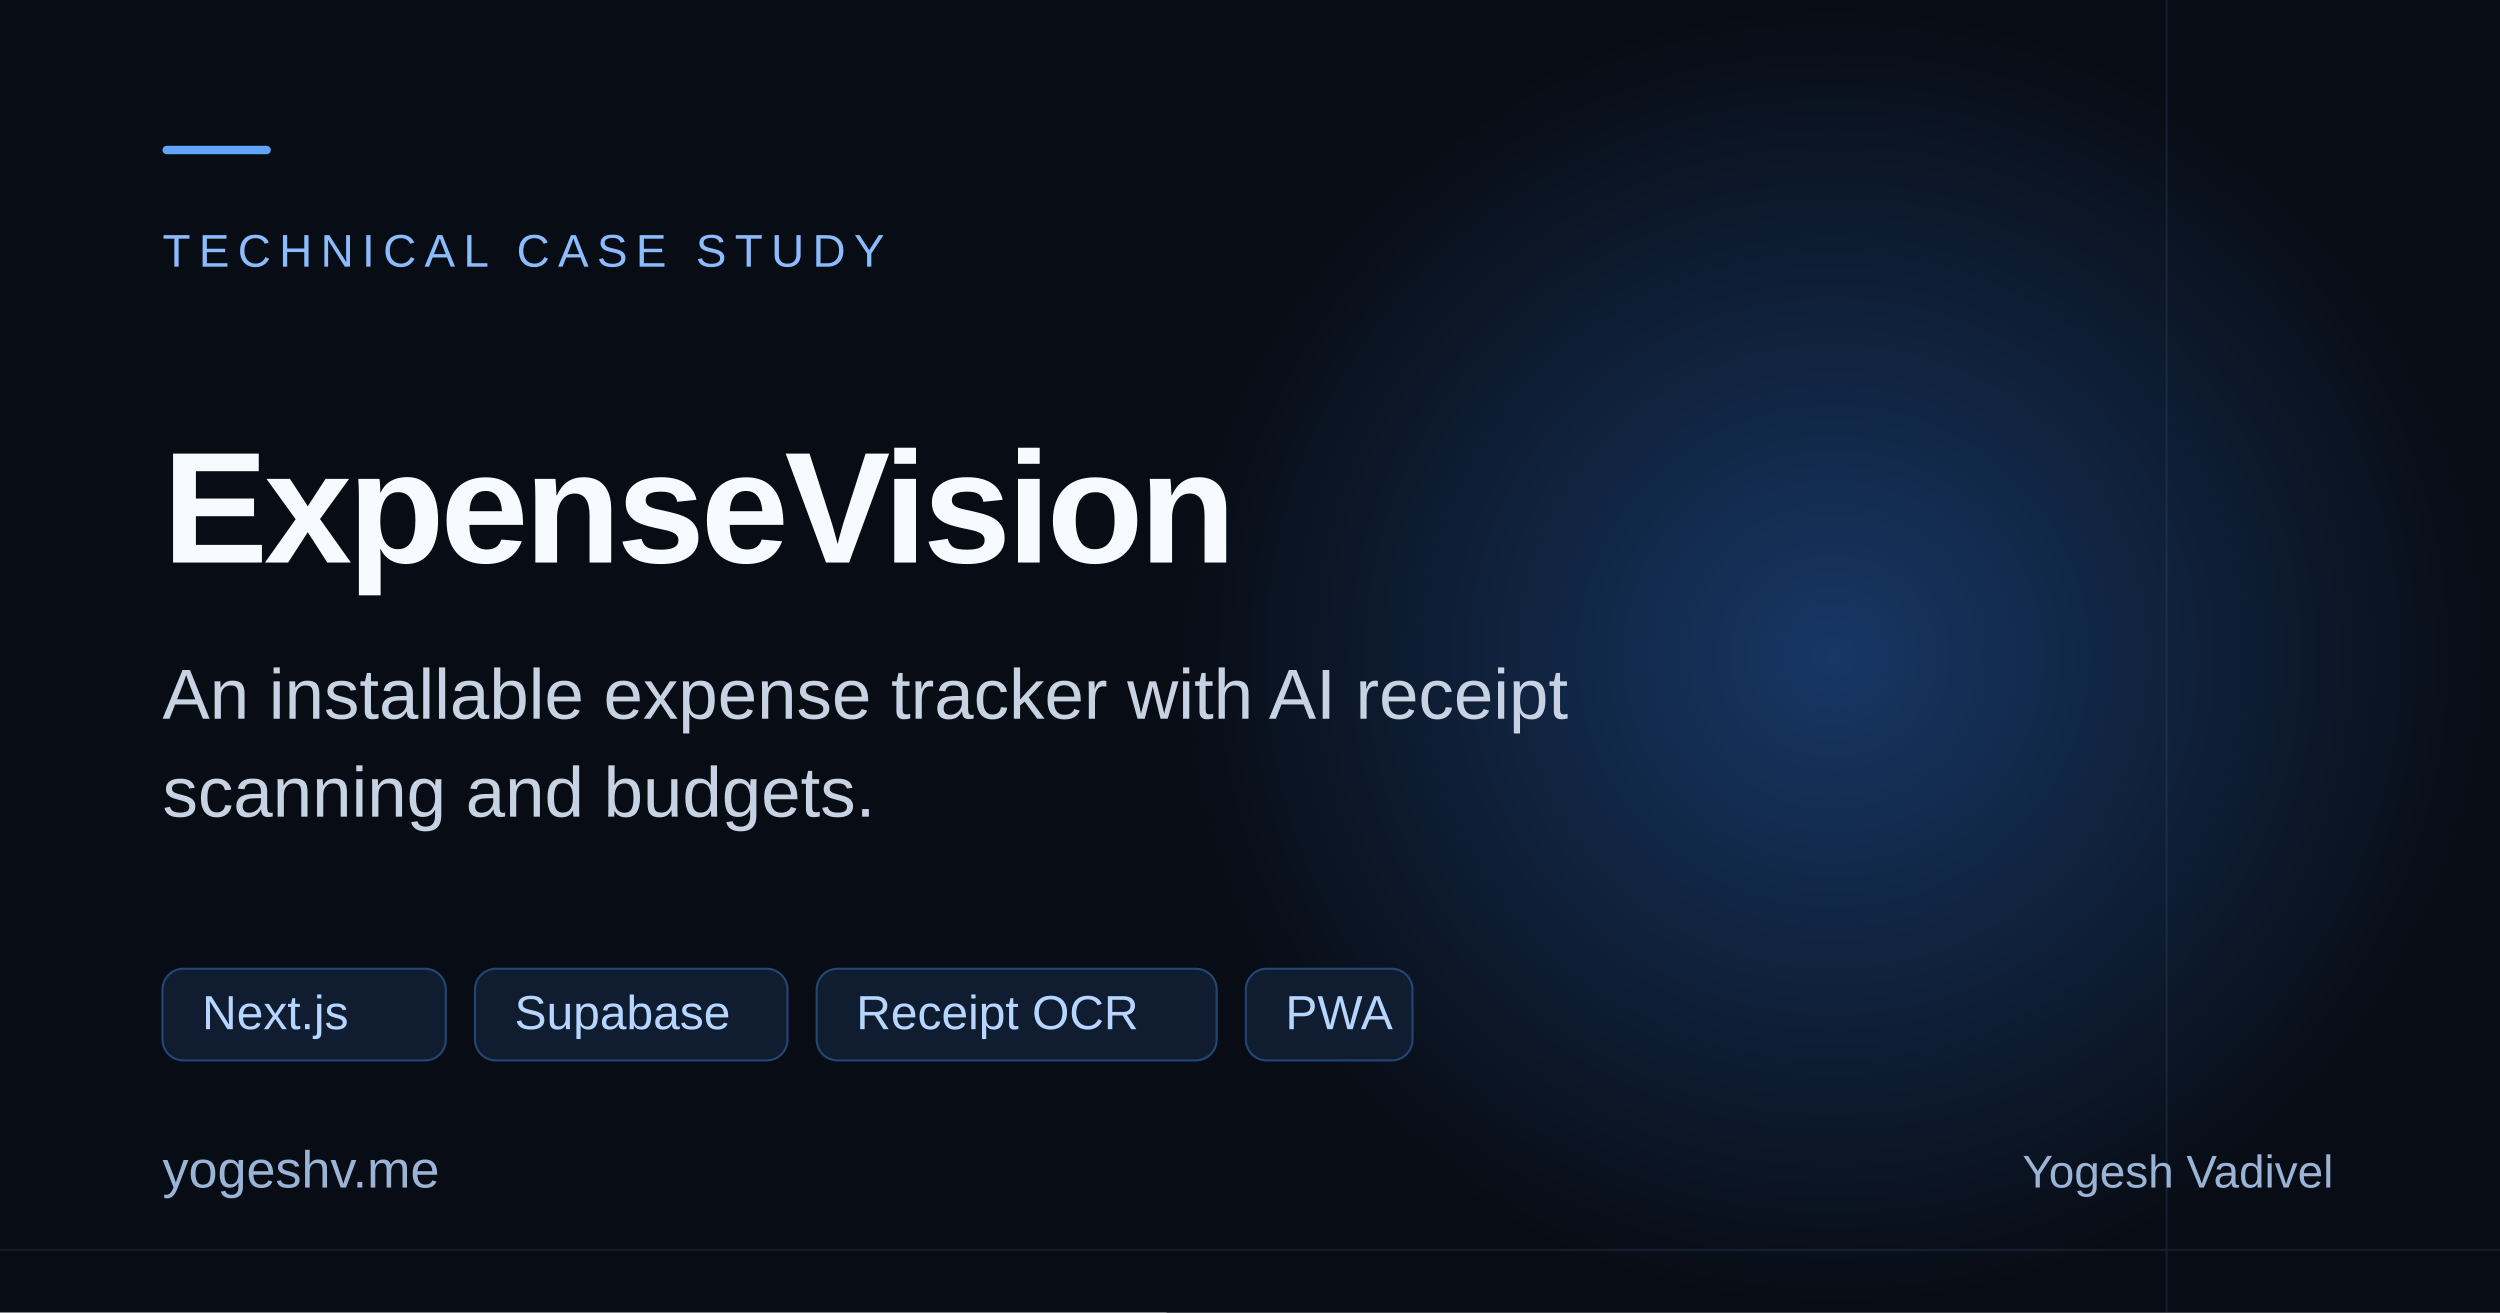
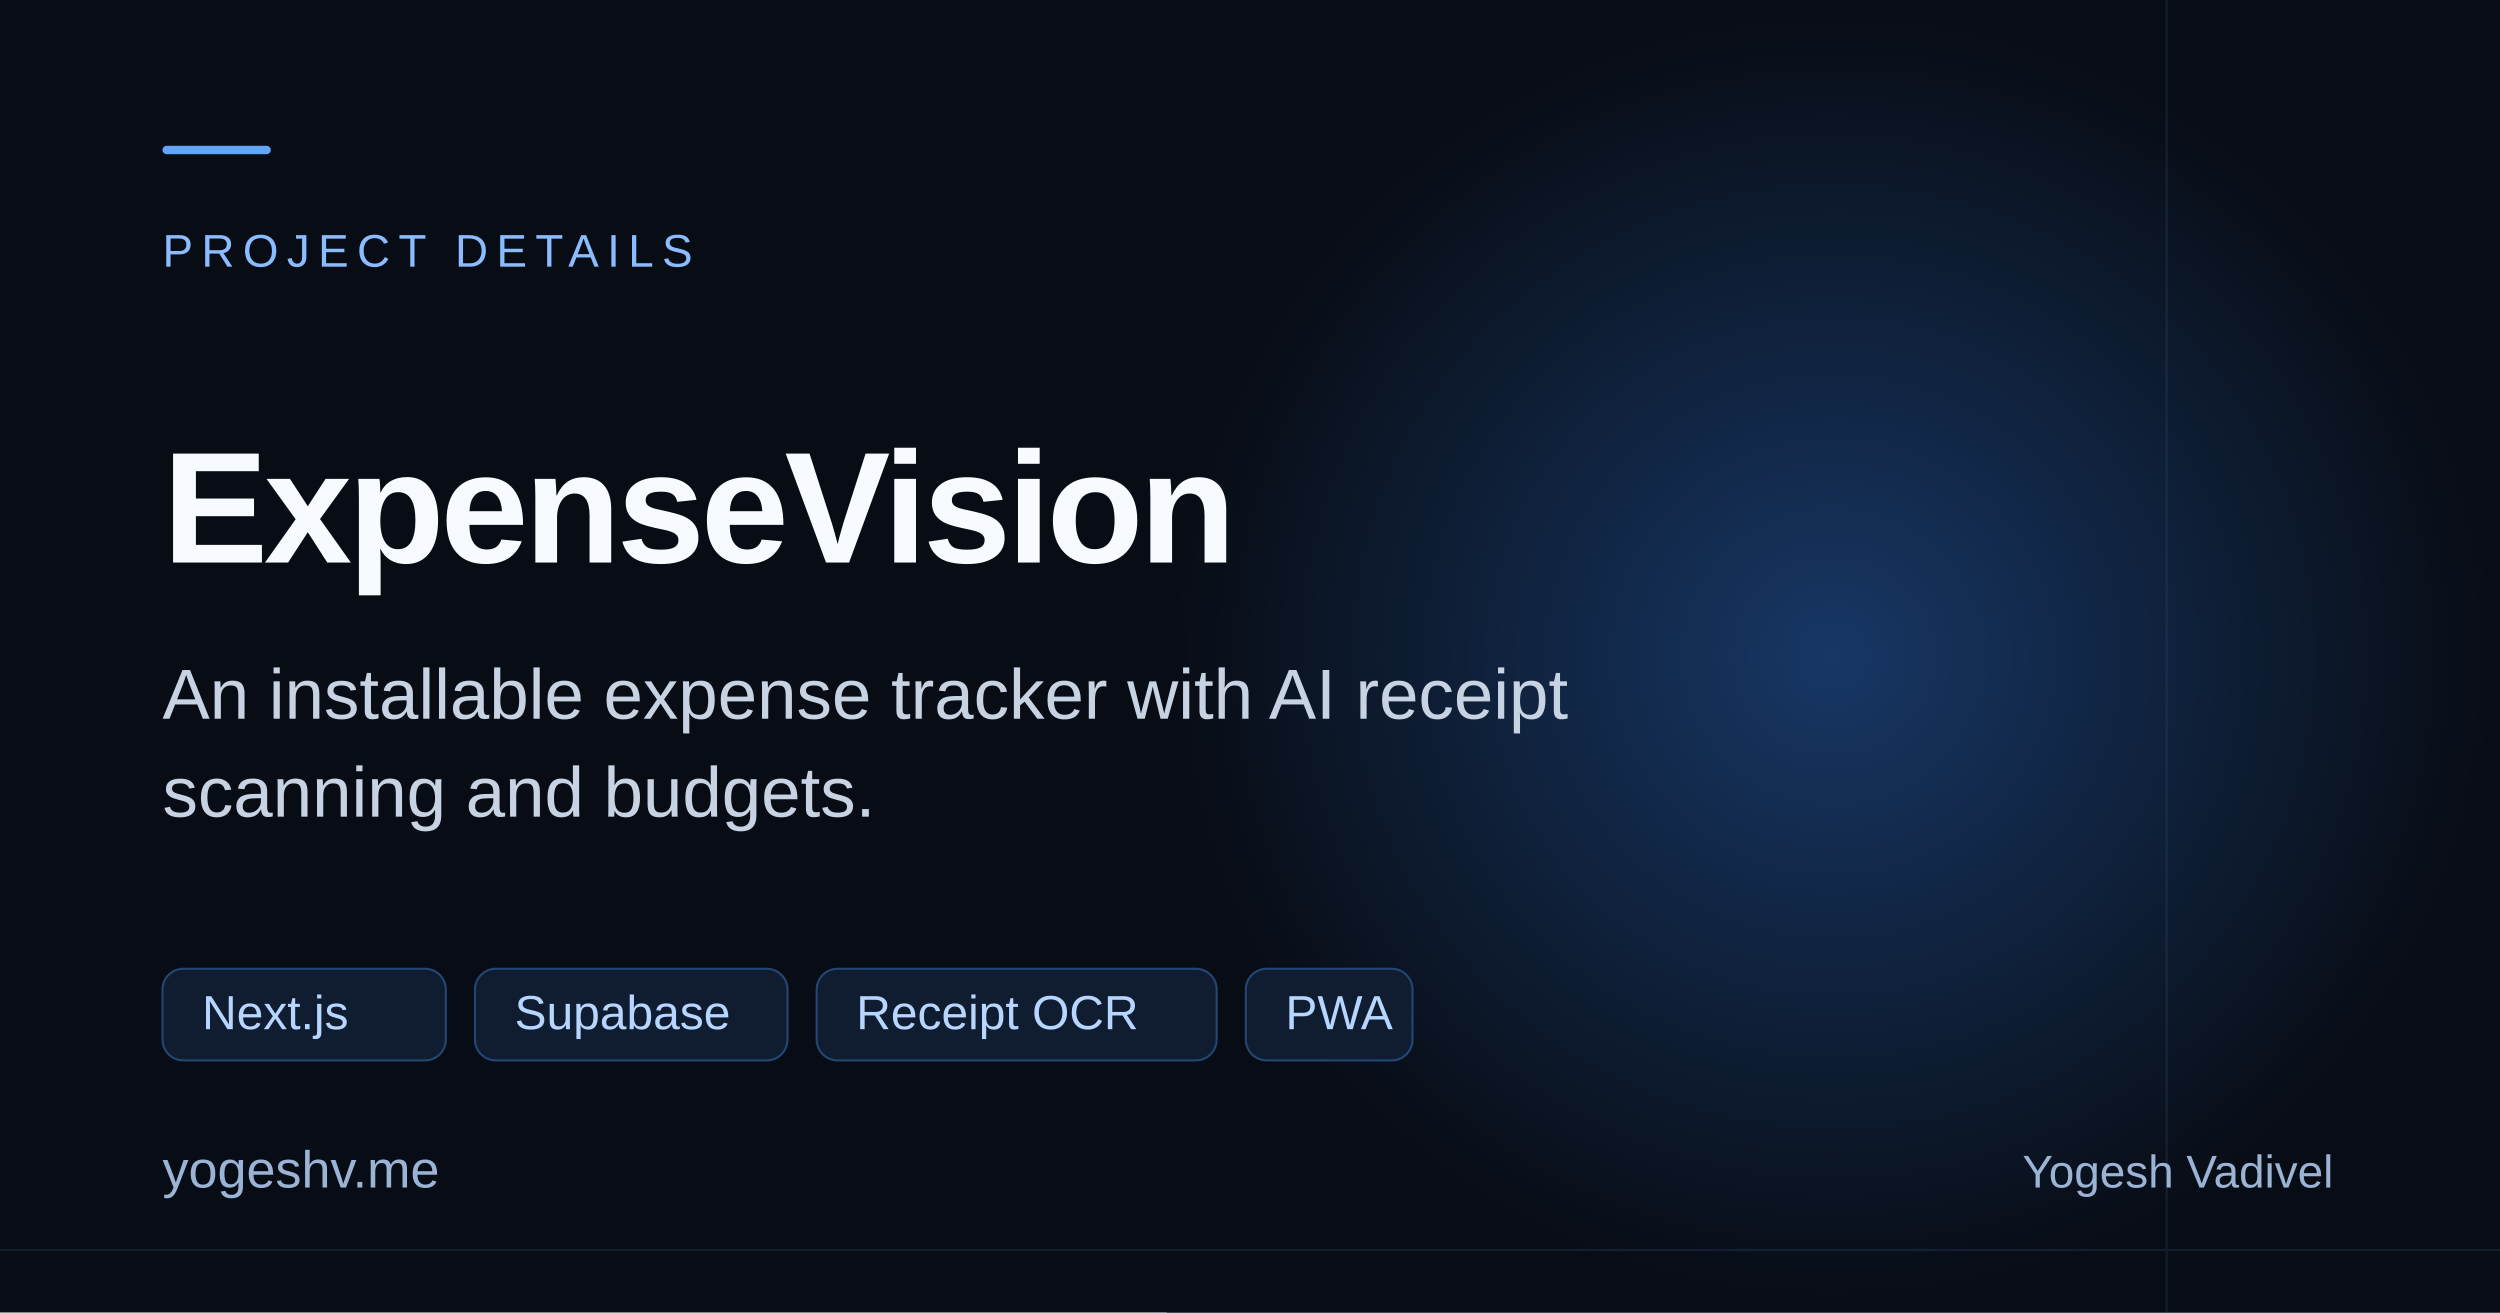
<svg xmlns="http://www.w3.org/2000/svg" width="1200" height="630" viewBox="0 0 1200 630" role="img" aria-label="ExpenseVision by Yogesh Vadivel">
  <defs>
    <radialGradient id="glow">
      <stop stop-color="#173765" />
      <stop offset="1" stop-color="#080c14" />
    </radialGradient>
  </defs>
  <rect width="1200" height="630" fill="#080c14" />
  <rect x="560" width="640" height="630" fill="url(#glow)" />
  <path d="M0 600H1200M1040 0V630" stroke="#355479" stroke-opacity=".25" />
  <rect x="78" y="70" width="52" height="4" rx="2" fill="#60a5fa" />
  <g font-family="Arial, sans-serif">
-     <text x="78" y="128" font-size="22" letter-spacing="4" fill="#8bbcff">TECHNICAL CASE STUDY</text>
+     <text x="78" y="128" font-size="22" letter-spacing="4" fill="#8bbcff">PROJECT DETAILS</text>
    <text x="78" y="270" font-size="76" font-weight="700" letter-spacing="-2" fill="#f7faff">ExpenseVision</text>
    <text x="78" y="345" font-size="34" fill="#c7d2e2">
      <tspan x="78" dy="0">An installable expense tracker with AI receipt</tspan>
      <tspan x="78" dy="47">scanning and budgets.</tspan>
    </text>
    <rect x="78" y="465" width="136" height="44" rx="10" fill="#101d31" stroke="#234775" />
    <text x="97" y="494" fill="#b7d6ff" font-size="23">Next.js</text>
    <rect x="228" y="465" width="150" height="44" rx="10" fill="#101d31" stroke="#234775" />
    <text x="247" y="494" fill="#b7d6ff" font-size="23">Supabase</text>
    <rect x="392" y="465" width="192" height="44" rx="10" fill="#101d31" stroke="#234775" />
    <text x="411" y="494" fill="#b7d6ff" font-size="23">Receipt OCR</text>
    <rect x="598" y="465" width="80" height="44" rx="10" fill="#101d31" stroke="#234775" />
    <text x="617" y="494" fill="#b7d6ff" font-size="23">PWA</text>
    <text x="78" y="570" font-size="25" fill="#9bb4d5">yogeshv.me</text>
    <text x="1120" y="570" text-anchor="end" font-size="22" fill="#9bb4d5">Yogesh Vadivel</text>
  </g>
</svg>
